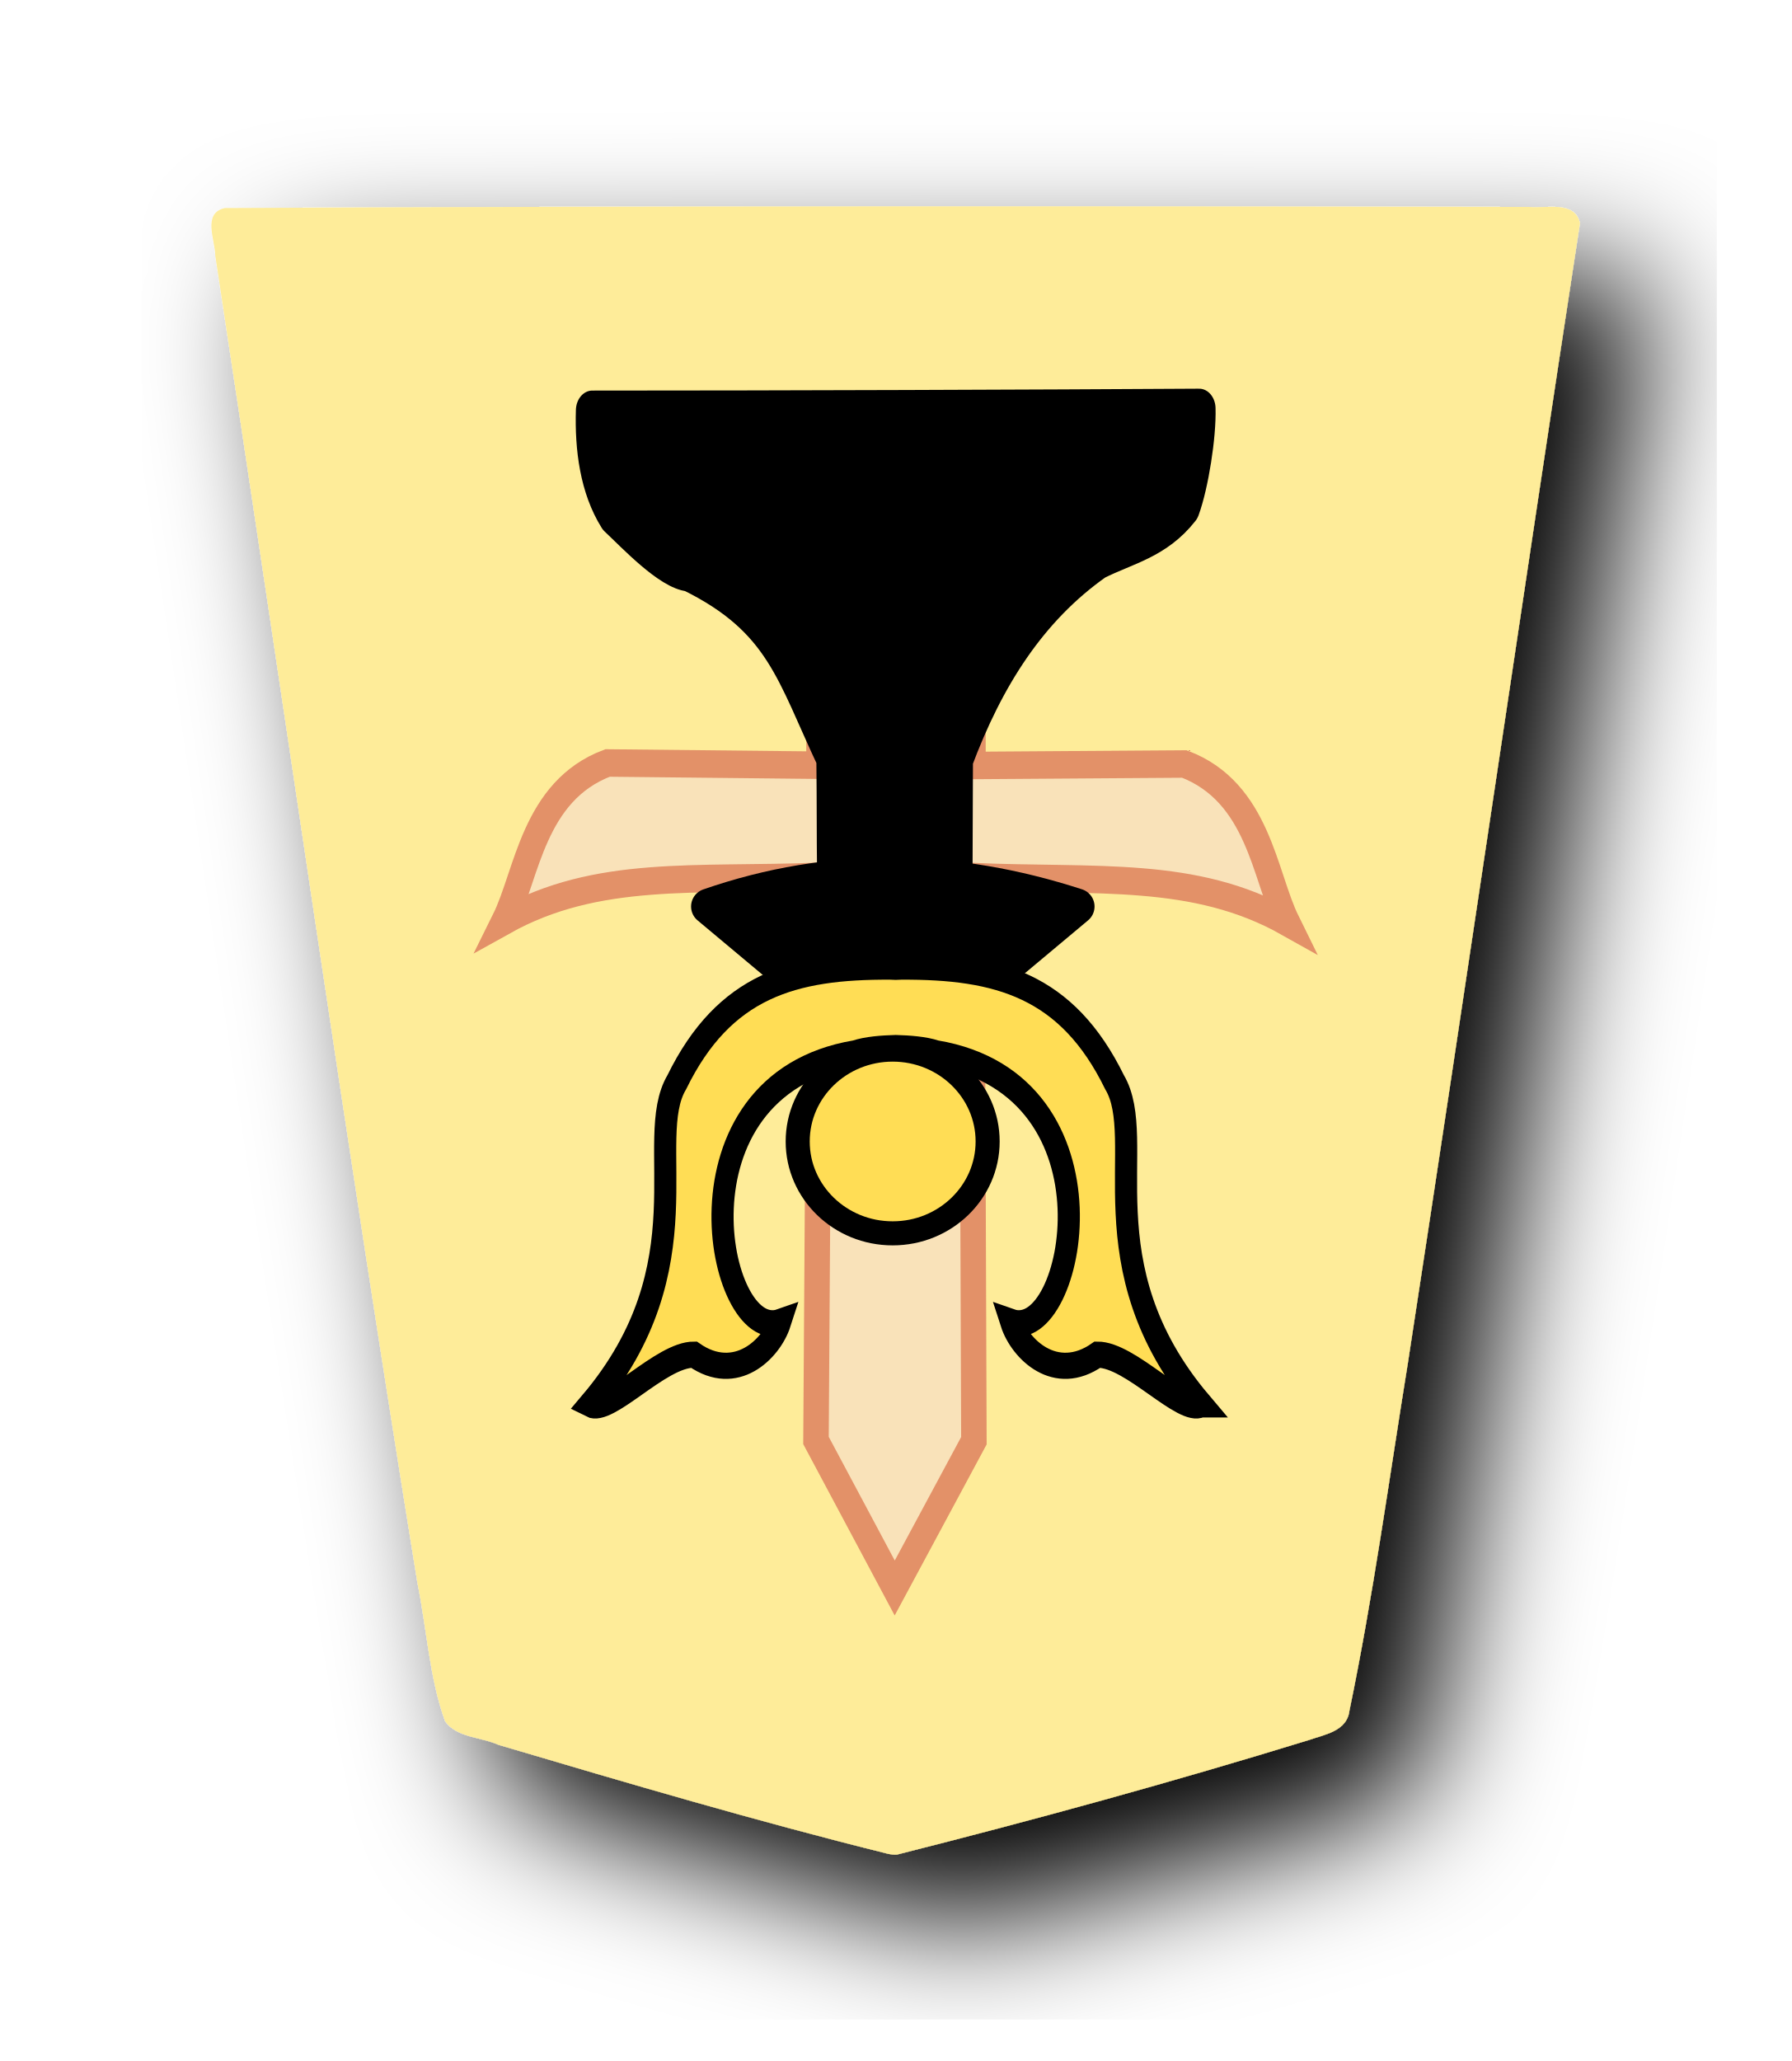
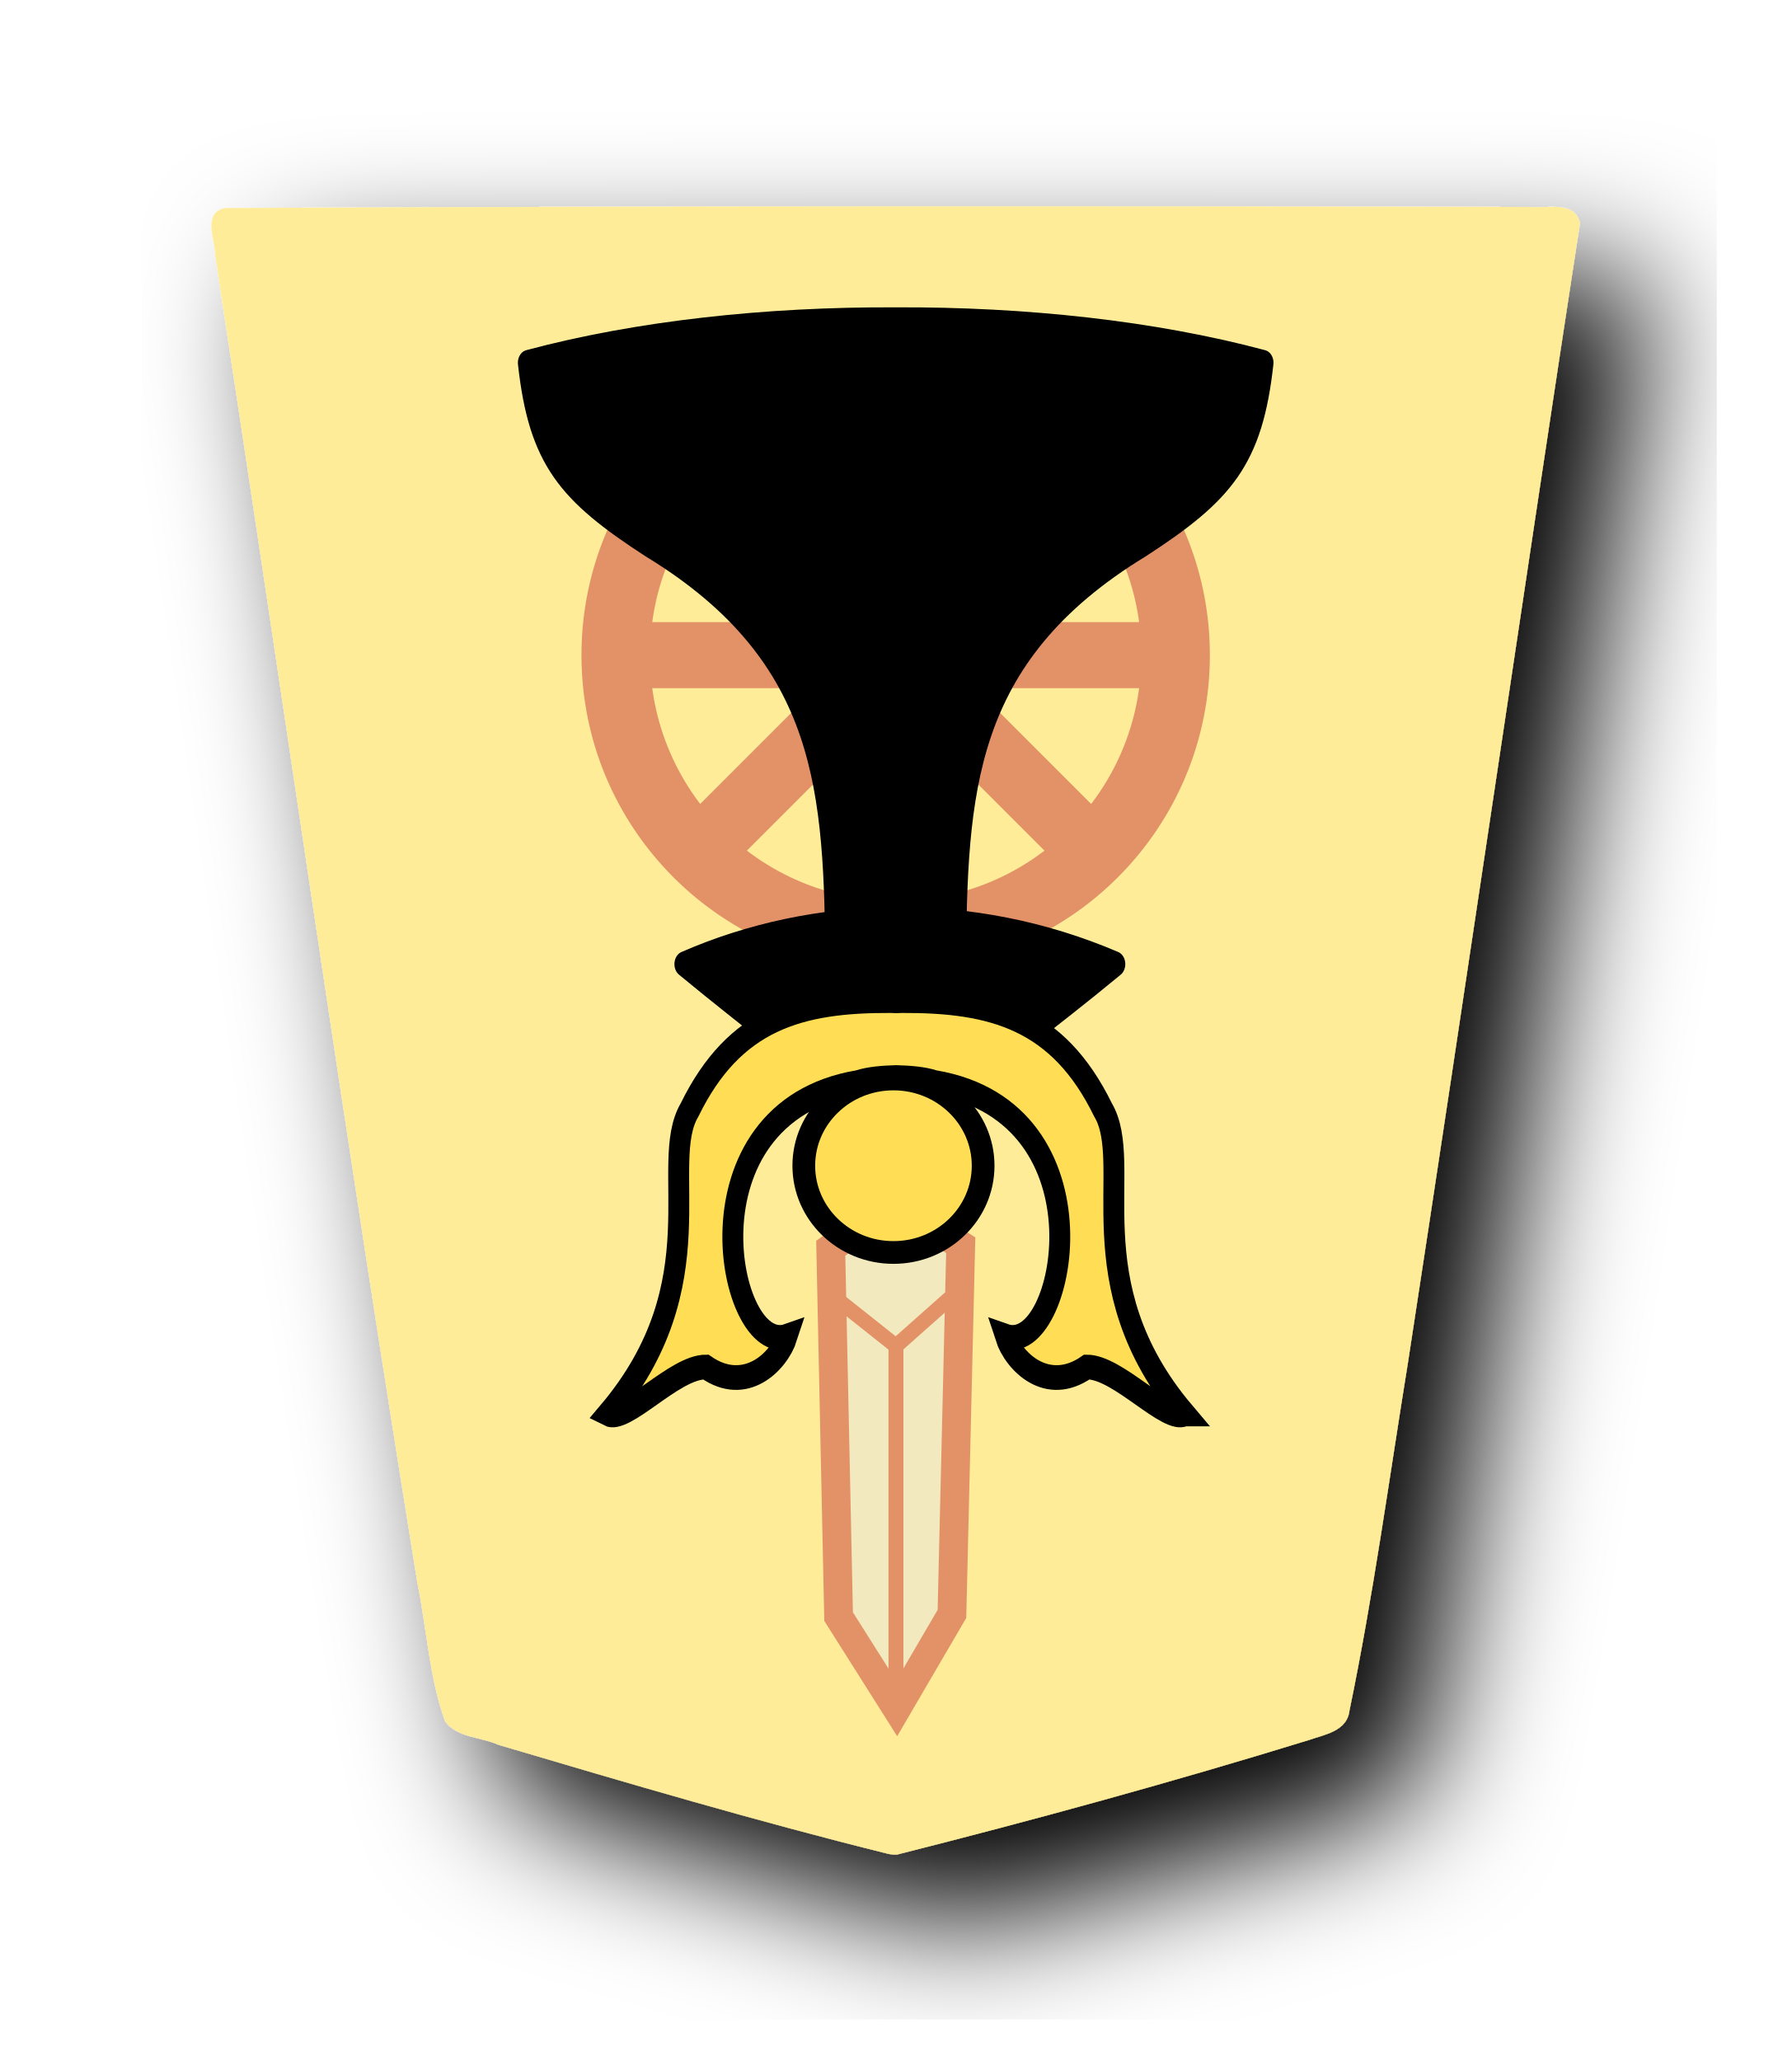
<svg xmlns="http://www.w3.org/2000/svg" width="52.157" height="60" version="1.1" id="svg1717">
  <defs id="defs1721">
    <filter style="color-interpolation-filters:sRGB" id="filter1552">
      <feFlood flood-opacity="0.498" flood-color="rgb(0,0,0)" result="flood" id="feFlood1542" />
      <feComposite in="flood" in2="SourceGraphic" operator="in" result="composite1" id="feComposite1544" />
      <feGaussianBlur in="composite1" stdDeviation="2.5" result="blur" id="feGaussianBlur1546" />
      <feOffset dx="4.57967e-15" dy="4.41314e-15" result="offset" id="feOffset1548" />
      <feComposite in="SourceGraphic" in2="offset" operator="over" result="composite2" id="feComposite1550" />
    </filter>
    <filter style="color-interpolation-filters:sRGB" id="filter1540">
      <feFlood flood-opacity="0.498" flood-color="rgb(0,0,0)" result="flood" id="feFlood1530" />
      <feComposite in="flood" in2="SourceGraphic" operator="in" result="composite1" id="feComposite1532" />
      <feGaussianBlur in="composite1" stdDeviation="2.5" result="blur" id="feGaussianBlur1534" />
      <feOffset dx="4.57967e-15" dy="4.41314e-15" result="offset" id="feOffset1536" />
      <feComposite in="SourceGraphic" in2="offset" operator="over" result="composite2" id="feComposite1538" />
    </filter>
    <filter id="drop-shadow-9">
      <feGaussianBlur in="SourceAlpha" result="blur" stdDeviation="2" id="feGaussianBlur5056" />
      <feOffset result="offsetBlur" dx="2" dy="2" id="feOffset5058" />
      <feBlend in="SourceGraphic" in2="offsetBlur" mode="normal" id="feBlend5060" />
    </filter>
    <filter id="drop-shadow-2">
      <feGaussianBlur in="SourceAlpha" result="blur" stdDeviation="2" id="feGaussianBlur6807" />
      <feOffset result="offsetBlur" dx="2" dy="2" id="feOffset6809" />
      <feBlend in="SourceGraphic" in2="offsetBlur" mode="normal" id="feBlend6811" />
    </filter>
    <filter id="drop-shadow-2-8">
      <feGaussianBlur in="SourceAlpha" result="blur" stdDeviation="2" id="feGaussianBlur6807-2" />
      <feOffset result="offsetBlur" dx="2" dy="2" id="feOffset6809-8" />
      <feBlend in="SourceGraphic" in2="offsetBlur" mode="normal" id="feBlend6811-0" />
    </filter>
    <filter id="drop-shadow-6">
      <feGaussianBlur in="SourceAlpha" result="blur" stdDeviation="2" id="feGaussianBlur5056-9" />
      <feOffset result="offsetBlur" dx="2" dy="2" id="feOffset5058-0" />
      <feBlend in="SourceGraphic" in2="offsetBlur" mode="normal" id="feBlend5060-9" />
    </filter>
    <filter id="drop-shadow-27">
      <feGaussianBlur in="SourceAlpha" result="blur" stdDeviation="2" id="feGaussianBlur5056-5" />
      <feOffset result="offsetBlur" dx="2" dy="2" id="feOffset5058-6" />
      <feBlend in="SourceGraphic" in2="offsetBlur" mode="normal" id="feBlend5060-96" />
    </filter>
    <filter id="drop-shadow-2-88">
      <feGaussianBlur in="SourceAlpha" result="blur" stdDeviation="2" id="feGaussianBlur6807-1" />
      <feOffset result="offsetBlur" dx="2" dy="2" id="feOffset6809-5" />
      <feBlend in="SourceGraphic" in2="offsetBlur" mode="normal" id="feBlend6811-7" />
    </filter>
  </defs>
  <filter id="drop-shadow">
    <feGaussianBlur in="SourceAlpha" result="blur" stdDeviation="2" id="feGaussianBlur1692" />
    <feOffset result="offsetBlur" dx="2" dy="2" id="feOffset1694" />
    <feBlend in="SourceGraphic" in2="offsetBlur" mode="normal" id="feBlend1696" />
  </filter>
  <g style="display:inline" id="g8876" transform="matrix(1,0,0,-1,-95.64097,81.11873)">
    <g id="g7764" transform="matrix(0.9818505,0,0,-0.9818505,-4.360504,104.3377)" style="fill:#feec99;fill-opacity:1;filter:url(#drop-shadow-2-88)">
      <g style="fill:#feec99;fill-opacity:1" id="g7762" transform="rotate(180,45.5785,23.8125)">
        <path id="path7760" d="m -37.299,-31.01 c -4.096,1.034 -8.171,2.152 -12.208,3.395 -0.467,0.163 -1.13,0.263 -1.201,0.865 -0.709,3.416 -1.178,6.885 -1.737,10.331 -1.73,11.255 -3.378,22.528 -5.1,33.78 0.155,0.682 1.013,0.424 1.51,0.48 12.894,0.025 25.788,0.03 38.68,-0.033 0.672,-0.156 0.28,-0.952 0.279,-1.409 -2.011,-13.12 -3.876,-26.263 -5.998,-39.366 -0.277,-1.356 -0.348,-2.782 -0.816,-4.087 -0.347,-0.497 -1.073,-0.468 -1.588,-0.704 -3.832,-1.137 -7.673,-2.267 -11.55,-3.231 -0.09,-0.017 -0.18,-0.032 -0.271,-0.021 z" style="fill:#feec99;fill-opacity:1" />
      </g>
    </g>
-     <g transform="matrix(-0.7005504,0,0,0.7005504,494.2371,-58.14716)" id="g5973-2-9" style="display:inline">
-       <g transform="translate(72.61699,76.00691)" id="g12291-2-4" style="display:inline;opacity:0.507">
-         <path style="fill:#f4d7d7;stroke:#c83737;stroke-width:3.937;stroke-linecap:butt;stroke-linejoin:miter;stroke-miterlimit:4;stroke-dasharray:none;stroke-opacity:1" d="m 645.089,84.101 -12.234,21.09 0.316,80.787 c -19.284,-0.766 -34.386,0.916 -48.747,-6.563 3.564,6.708 4.409,18.63 15.91,22.692 l 32.667,-0.213 v 13.975 h 11.874 l 11.874,0.039 0.045,-13.975 32.667,0.319 c 11.514,-4.025 12.398,-15.944 15.984,-22.641 -14.386,7.432 -29.482,5.701 -48.768,6.405 l 0.579,-80.785 z" id="path10987-5-8" transform="matrix(0.268966,0,0,0.2901787,285.6656,32.39272)" />
-         <path style="fill:#000000;stroke:#000000;stroke-width:1.1;stroke-linecap:butt;stroke-linejoin:miter;stroke-miterlimit:4;stroke-dasharray:none;stroke-opacity:1" d="m 455.935,95.564 -0.027,7.241 6.377,1e-5 v -7.218 z" id="path10991-8-3" />
+     <g style="display:inline" id="g18977" transform="matrix(-1,0,0,1,485.2957,-66.8258)">
+       <g style="opacity:0.5" transform="matrix(1.088573,0,0,1.088573,335.1879,85.93316)" id="g12498">
+         <g id="g2231" transform="translate(-0.5084747,-2.894278)">
+           <g transform="matrix(0.08856987,0,0,0.08856987,-7.037571,-90.04792)" style="display:inline;opacity:1;stroke:#000000;stroke-width:4.938;stroke-miterlimit:4;stroke-dasharray:none;stroke-opacity:1" id="g4641-21">
+             <g style="stroke:#000000;stroke-width:4.938;stroke-miterlimit:4;stroke-dasharray:none;stroke-opacity:1" id="g4612-8">
+               <path id="path3087-3" d="m 372.139,1585.471 v -265.45 h 15 v 265.45 z" style="fill:#c83737;fill-opacity:1;stroke:#c83737;stroke-width:4.938;stroke-linecap:butt;stroke-linejoin:miter;stroke-miterlimit:4;stroke-dasharray:none;stroke-opacity:1" />
+             </g>
+             <g style="stroke:#000000;stroke-width:4.938;stroke-miterlimit:4;stroke-dasharray:none;stroke-opacity:1" id="g4620-4">
+               <g id="g2267">
+                 <path style="display:inline;opacity:1;fill:#e6e6e6;fill-opacity:1;stroke:#c83737;stroke-width:8.694;stroke-linecap:butt;stroke-linejoin:miter;stroke-miterlimit:4;stroke-dasharray:none;stroke-opacity:1" d="m 373.444,1325.142 -13.451,-8.571 2.652,-111.341 16.687,-28.568 17.542,27.755 2.373,111.247 -13.382,9.223 z" id="path3091-4" />
+                 <path style="fill:none;stroke:#c83737;stroke-width:4.516;stroke-linecap:butt;stroke-linejoin:miter;stroke-miterlimit:4;stroke-dasharray:none;stroke-opacity:1" d="m 379.551,1181.017 v 105.098 l 16.535,13.127" id="path4614-5" />
+                 <path style="fill:none;stroke:#c83737;stroke-width:4.516;stroke-linecap:butt;stroke-linejoin:miter;stroke-miterlimit:4;stroke-dasharray:none;stroke-opacity:1" d="m 379.551,1286.116 -16.317,14.496" id="path4616-8" />
+               </g>
+             </g>
+           </g>
+           <g id="g2261">
+             <path style="display:inline;opacity:1;fill:#c83737;fill-opacity:1;stroke:#c83737;stroke-width:0.437;stroke-linecap:butt;stroke-linejoin:miter;stroke-miterlimit:4;stroke-dasharray:none;stroke-opacity:1" d="m 19.295,41.675 h 14.583 v 1.329 H 19.295 Z" id="path3087-3-8" />
+             <path style="opacity:1;fill:#c83737;fill-opacity:1;stroke:none;stroke-width:0.445;stroke-linecap:square;stroke-linejoin:miter;stroke-miterlimit:4;stroke-dasharray:none;stroke-opacity:1;paint-order:normal" d="m 26.587,33.936 a 8.403,8.403 0 0 0 -8.404,8.404 8.403,8.403 0 0 0 8.404,8.404 8.403,8.403 0 0 0 8.404,-8.404 8.403,8.403 0 0 0 -8.404,-8.404 z m 0,1.832 a 6.571,6.571 0 0 1 6.57,6.571 6.571,6.571 0 0 1 -6.57,6.57 6.571,6.571 0 0 1 -6.571,-6.57 6.571,6.571 0 0 1 6.571,-6.571 z" id="path2168" />
+           </g>
+         </g>
+         <path id="path2190" d="M 20.453,44.131 30.765,33.819 31.704,34.759 21.392,45.071 Z" style="display:inline;opacity:1;fill:#c83737;fill-opacity:1;stroke:#c83737;stroke-width:0.437;stroke-linecap:butt;stroke-linejoin:miter;stroke-miterlimit:4;stroke-dasharray:none;stroke-opacity:1" />
+         <path style="display:inline;opacity:1;fill:#c83737;fill-opacity:1;stroke:#c83737;stroke-width:0.437;stroke-linecap:butt;stroke-linejoin:miter;stroke-miterlimit:4;stroke-dasharray:none;stroke-opacity:1" d="M 21.392,33.819 31.704,44.131 30.765,45.071 20.453,34.759 Z" id="path2192" />
      </g>
-       <g transform="matrix(0.5522925,0,0,0.6722335,544.5284,121.7774)" style="display:inline;fill:#000000;stroke:#000000;stroke-width:2.462;stroke-miterlimit:4;stroke-dasharray:none;stroke-opacity:1;paint-order:stroke fill markers" id="g2137-5-1-6">
-         <path transform="matrix(1.810635,0,0,1.487578,-1075.115,-223.9519)" id="path2133-2-7-0" d="m 576.927,187.014 -3.443,2.881 c 5.09,1.652 10.179,1.765 15.269,0 l -3.567,-2.985" style="fill:#000000;fill-opacity:1;stroke:#000000;stroke-width:1.5;stroke-linecap:butt;stroke-linejoin:round;stroke-miterlimit:4;stroke-dasharray:none;stroke-opacity:1;paint-order:stroke fill markers" />
-         <path id="path2135-2-0-4" d="m -27.69,60.391 -0.033,7.246 c -2.385,5.258 -5.666,9.461 -10.64,12.342 -2.257,0.927 -4.567,1.278 -6.444,3.24 -0.66,1.482 -1.23,4.465 -1.171,6.092 12.171,-0.062 31.55,-0.117 45.675,-0.117 0.086,-2.303 -0.287,-4.671 -1.69,-6.51 -1.292,-0.995 -3.956,-3.333 -5.6,-3.448 -6.908,-2.794 -7.711,-6.117 -10.806,-11.505 -0.04,-3.048 -0.015,-4.287 -0.054,-7.335" style="fill:#000000;fill-opacity:1;stroke:#000000;stroke-width:2.462;stroke-linecap:butt;stroke-linejoin:round;stroke-miterlimit:4;stroke-dasharray:none;stroke-opacity:1;paint-order:stroke fill markers" />
-       </g>
-       <g id="g3401-4-4" transform="translate(-76.12503,26.39995)" style="stroke:#000000">
-         <path transform="matrix(0.06852995,0,0,0.08094496,589.0195,105.5793)" id="path4702-7-4-9" d="m 89.878,104.459 c 71.228,71.229 31.757,135.821 52.51,165.379 28.871,49.947 71.083,59.605 129.343,59.369 1.132,-0.005 2.27,-0.039 3.413,-0.104 1.143,0.064 2.28,0.099 3.413,0.104 58.26,0.236 100.472,-9.422 129.343,-59.369 20.752,-29.558 -18.718,-94.149 52.51,-165.379 -11.605,-5.015 -42.725,25.605 -62.898,25.525 -25.612,-15.171 -47.031,3.08 -52.251,16.777 37.839,-11.301 70.079,121.468 -45.538,137.914 -7.067,1.971 -16.164,2.514 -24.578,2.719 -8.414,-0.205 -17.511,-0.748 -24.578,-2.719 -115.617,-16.446 -83.377,-149.215 -45.538,-137.914 -5.22,-13.697 -26.639,-31.948 -52.251,-16.777 -20.172,0.08 -51.293,-30.539 -62.898,-25.525 z" style="display:inline;fill:#ffdd55;fill-opacity:1;stroke:#000000;stroke-width:13.427;stroke-linecap:butt;stroke-linejoin:miter;stroke-miterlimit:4;stroke-dasharray:none;stroke-opacity:1" />
-         <ellipse style="display:inline;opacity:1;fill:#ffdd55;fill-opacity:1;stroke:#000000;stroke-width:1;stroke-linecap:butt;stroke-linejoin:miter;stroke-miterlimit:4;stroke-dasharray:none;stroke-opacity:1;paint-order:normal" id="path4730-4-5-5" cx="608" cy="124.96" rx="3.947" ry="3.818" />
+       <g transform="matrix(0.944205,0,0,0.944205,338.9345,93.55553)" id="g19811">
+         <g style="display:inline;stroke:#000000;stroke-width:1.313;stroke-miterlimit:4;stroke-dasharray:none;paint-order:stroke fill markers" transform="matrix(0.4949293,0,0,0.6024127,37.29601,-6.478626)" id="g2182-3">
+           <g style="stroke:#000000;stroke-width:1.313;stroke-miterlimit:4;stroke-dasharray:none" id="g2180-9" transform="translate(0.4695196,-1.501501)">
+             <path style="fill:#000000;stroke:#000000;stroke-width:1.313;stroke-linecap:butt;stroke-linejoin:round;stroke-miterlimit:4;stroke-dasharray:none;stroke-opacity:1;paint-order:stroke fill markers" d="m -23.356,44.733 c -4.132,8.933 -4.332,7.65 -13.389,13.799 8.913,3.135 18.7,2.897 26.778,0 -9.057,-6.15 -9.439,-5.165 -13.389,-13.799 z" id="path2176-6" />
+             <path style="fill:#000000;stroke:#000000;stroke-width:1.313;stroke-linecap:butt;stroke-linejoin:round;stroke-miterlimit:4;stroke-dasharray:none;stroke-opacity:1;paint-order:stroke fill markers" d="m -26.818,58.55 c -0.102,8.756 -0.371,15.837 -11.545,21.429 -5.232,2.786 -6.963,4.475 -7.615,9.332 6.785,1.494 14.836,2.21 22.882,2.179 8.046,0.031 16.098,-0.686 22.882,-2.179 C -0.864,84.454 -2.595,82.764 -7.828,79.978 -19.002,74.387 -19.271,67.306 -19.373,58.55 v 4e-6 c -1.241,0.019 -2.482,0.02 -3.722,0.019 -1.241,7.29e-4 -2.482,-2.33e-4 -3.722,-0.019 z" id="path2178-9" />
+           </g>
+         </g>
+         <g id="g3401-4-7" transform="matrix(0.7005504,0,0,0.7005504,-399.7686,-65.88002)">
+           <path transform="matrix(0.06852995,0,0,0.08094496,589.0195,105.5793)" id="path4702-7-4-8" d="m 89.878,104.459 c 71.228,71.229 31.757,135.821 52.51,165.379 28.871,49.947 71.083,59.605 129.343,59.369 1.132,-0.005 2.27,-0.039 3.413,-0.104 1.143,0.064 2.28,0.099 3.413,0.104 58.26,0.236 100.472,-9.422 129.343,-59.369 20.752,-29.558 -18.718,-94.149 52.51,-165.379 -11.605,-5.015 -42.725,25.605 -62.898,25.525 -25.612,-15.171 -47.031,3.08 -52.251,16.777 37.839,-11.301 70.079,121.468 -45.538,137.914 -7.067,1.971 -16.164,2.514 -24.578,2.719 -8.414,-0.205 -17.511,-0.748 -24.578,-2.719 -115.617,-16.446 -83.377,-149.215 -45.538,-137.914 -5.22,-13.697 -26.639,-31.948 -52.251,-16.777 -20.172,0.08 -51.293,-30.539 -62.898,-25.525 z" style="display:inline;fill:#ffdd55;fill-opacity:1;stroke:#000000;stroke-width:13.427;stroke-linecap:butt;stroke-linejoin:miter;stroke-miterlimit:4;stroke-dasharray:none;stroke-opacity:1" />
+           <ellipse style="display:inline;opacity:1;fill:#ffdd55;fill-opacity:1;stroke:#000000;stroke-width:1;stroke-linecap:butt;stroke-linejoin:miter;stroke-miterlimit:4;stroke-dasharray:none;stroke-opacity:1;paint-order:normal" id="path4730-4-5-1" cx="608" cy="124.96" rx="3.947" ry="3.818" />
+         </g>
      </g>
    </g>
  </g>
</svg>
